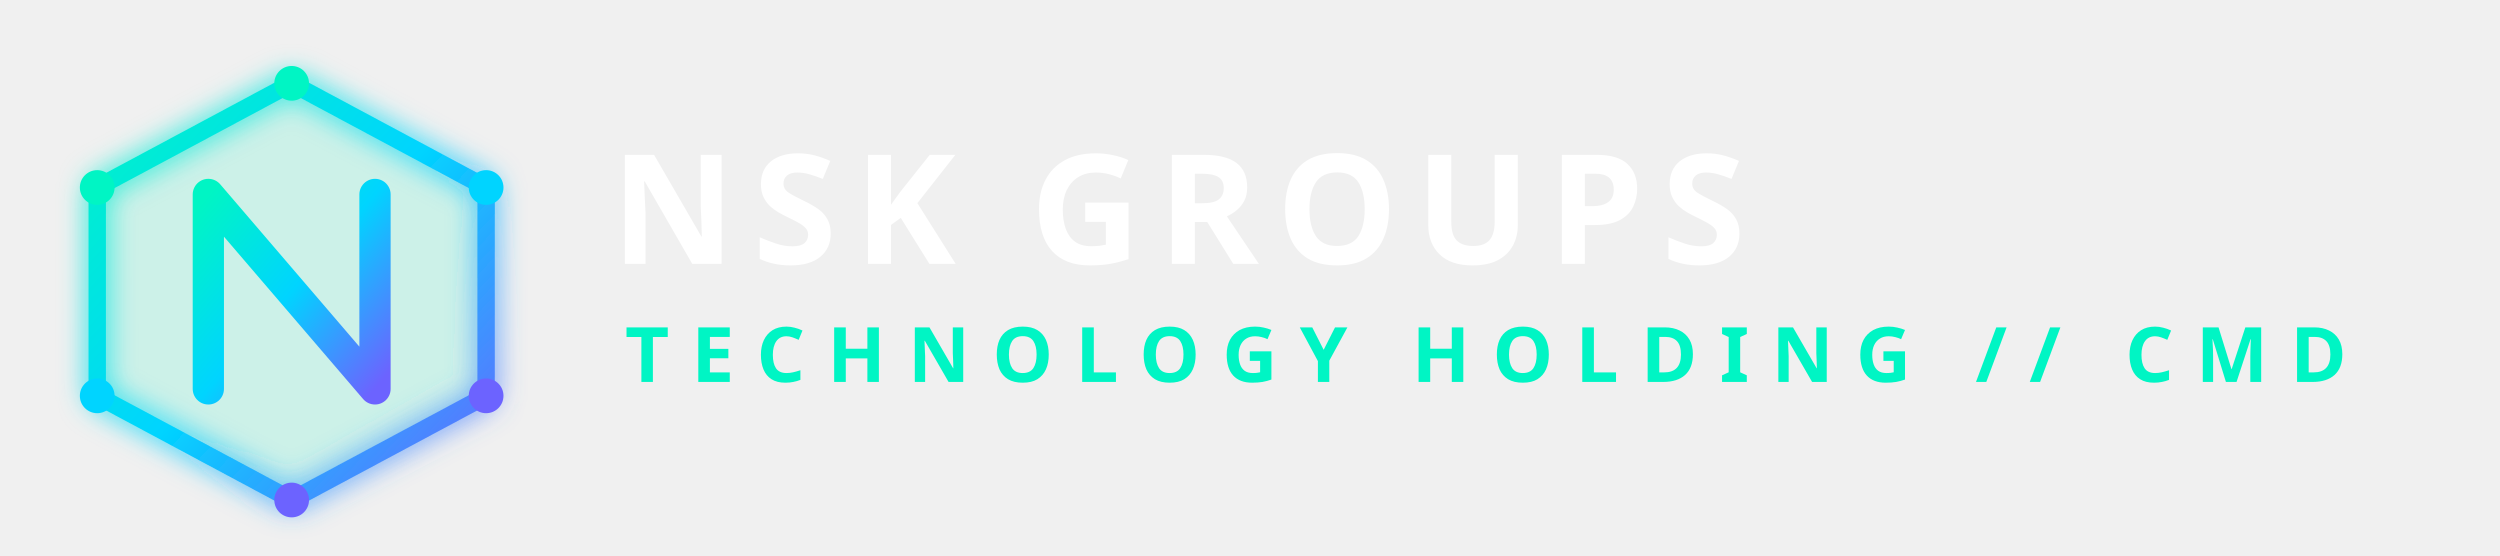
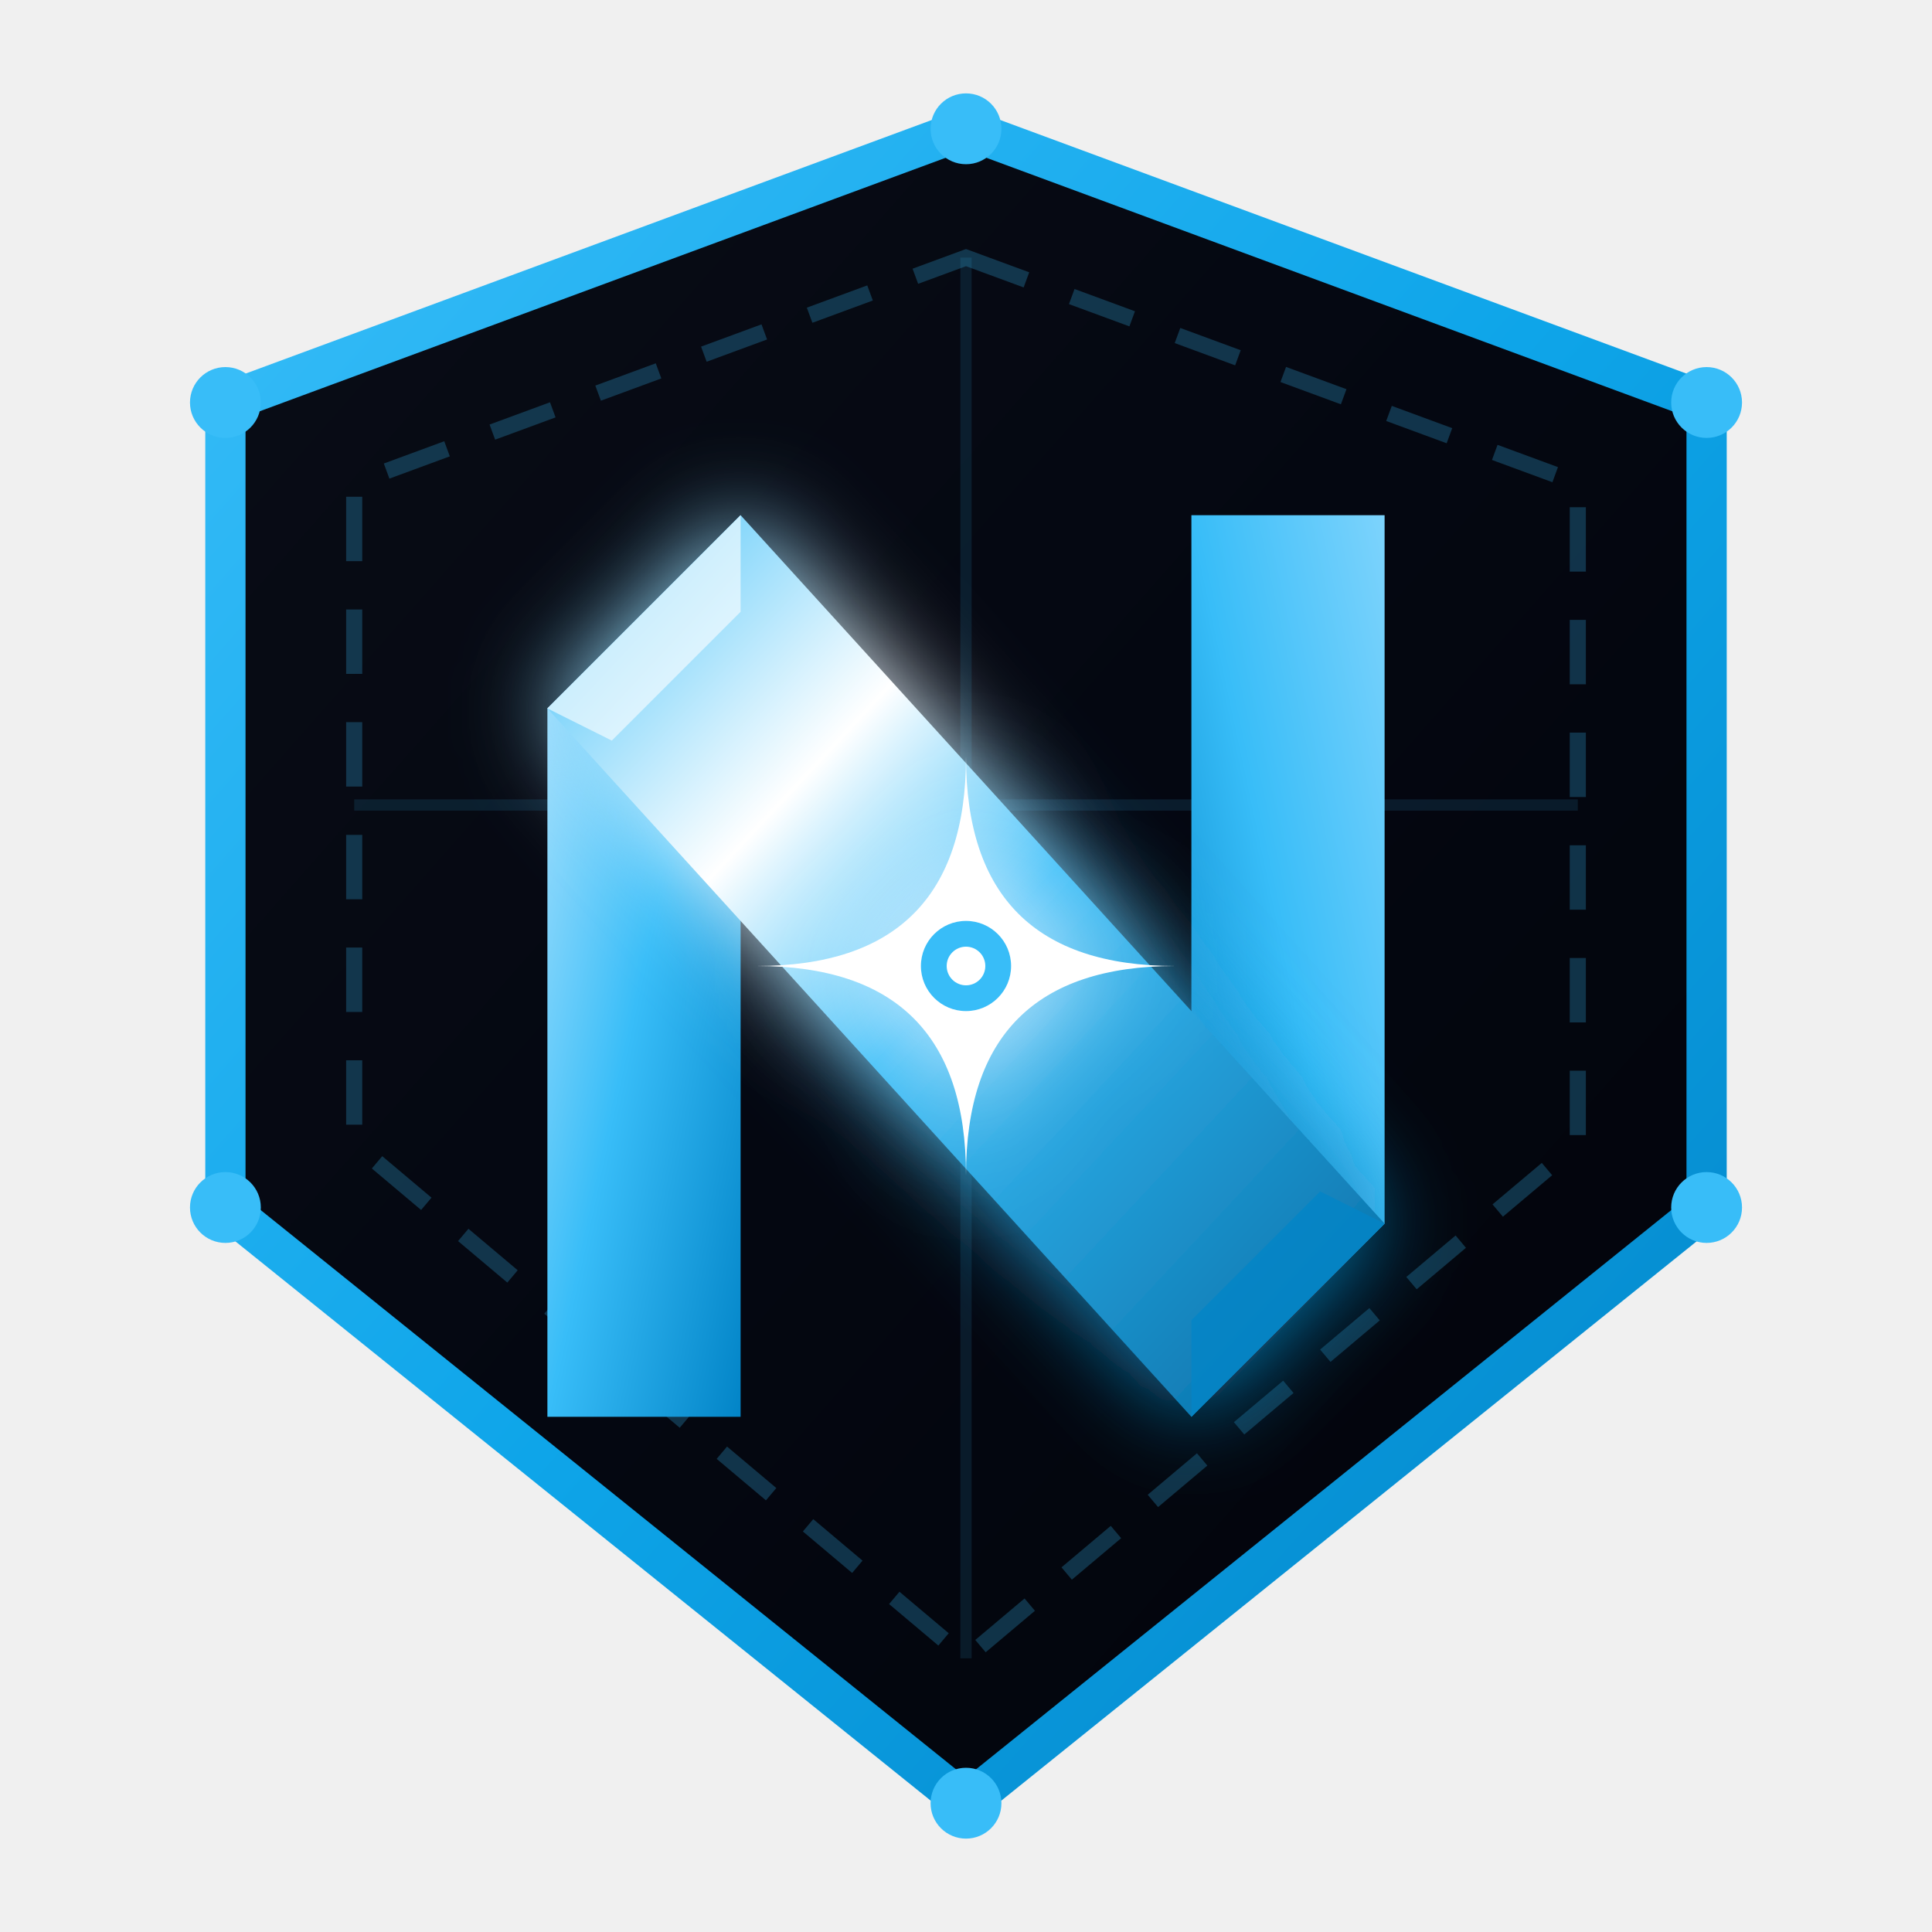
- <svg xmlns="http://www.w3.org/2000/svg" viewBox="0 0 360 80" width="360" height="80">
+ <svg xmlns="http://www.w3.org/2000/svg" viewBox="0 0 120 120" width="120" height="120" fill="none">
  <defs>
-     <linearGradient id="logoGlow" x1="0%" y1="0%" x2="100%" y2="100%">
-       <stop offset="0%" stop-color="#00f5c4" />
-       <stop offset="50%" stop-color="#00d4ff" />
-       <stop offset="100%" stop-color="#6c63ff" />
+     <linearGradient id="shieldBg" x1="0%" y1="0%" x2="100%" y2="100%">
+       <stop offset="0%" stop-color="#090d16" />
+       <stop offset="50%" stop-color="#040711" />
+       <stop offset="100%" stop-color="#02040a" />
    </linearGradient>
-     <filter id="logoFilter" x="-20%" y="-20%" width="140%" height="140%">
-       <feGaussianBlur stdDeviation="2" result="blur" />
+     <linearGradient id="shieldBorder" x1="0%" y1="0%" x2="100%" y2="100%">
+       <stop offset="0%" stop-color="#38bdf8" />
+       <stop offset="50%" stop-color="#0ea5e9" />
+       <stop offset="100%" stop-color="#0284c7" />
+     </linearGradient>
+     <linearGradient id="leftStem" x1="0%" y1="0%" x2="100%" y2="100%">
+       <stop offset="0%" stop-color="#bae6fd" />
+       <stop offset="50%" stop-color="#38bdf8" />
+       <stop offset="100%" stop-color="#0284c7" />
+     </linearGradient>
+     <linearGradient id="diagVector" x1="0%" y1="0%" x2="100%" y2="100%">
+       <stop offset="0%" stop-color="#38bdf8" />
+       <stop offset="30%" stop-color="#ffffff" />
+       <stop offset="50%" stop-color="#38bdf8" />
+       <stop offset="100%" stop-color="#0369a1" />
+     </linearGradient>
+     <linearGradient id="rightStem" x1="0%" y1="100%" x2="100%" y2="0%">
+       <stop offset="0%" stop-color="#0284c7" />
+       <stop offset="50%" stop-color="#38bdf8" />
+       <stop offset="100%" stop-color="#7dd3fc" />
+     </linearGradient>
+     <filter id="cyberGlow" x="-20%" y="-20%" width="140%" height="140%">
+       <feGaussianBlur stdDeviation="3" result="blur" />
      <feMerge>
        <feMergeNode in="blur" />
        <feMergeNode in="SourceGraphic" />
      </feMerge>
    </filter>
+     <filter id="intenseSpark" x="-50%" y="-50%" width="200%" height="200%">
+       <feGaussianBlur stdDeviation="3.5" result="glow" />
+       <feMerge>
+         <feMergeNode in="glow" />
+         <feMergeNode in="SourceGraphic" />
+       </feMerge>
+     </filter>
  </defs>
-   <g transform="translate(10, 8)">
-     <polygon points="32,4 60,19 60,49 32,64 4,49 4,19" fill="rgba(0, 245, 196, 0.08)" stroke="url(#logoGlow)" stroke-width="2.5" stroke-linejoin="round" filter="url(#logoFilter)" />
-     <path d="M20,48 L20,20 L44,48 L44,20" fill="none" stroke="url(#logoGlow)" stroke-width="4.5" stroke-linecap="round" stroke-linejoin="round" />
-     <circle cx="32" cy="4" r="2.5" fill="#00f5c4" />
-     <circle cx="60" cy="19" r="2.5" fill="#00d4ff" />
-     <circle cx="60" cy="49" r="2.5" fill="#6c63ff" />
-     <circle cx="32" cy="64" r="2.5" fill="#6c63ff" />
-     <circle cx="4" cy="49" r="2.5" fill="#00d4ff" />
-     <circle cx="4" cy="19" r="2.5" fill="#00f5c4" />
+   <polygon points="60,8 106,25 106,75 60,112 14,75 14,25" fill="url(#shieldBg)" stroke="url(#shieldBorder)" stroke-width="2.5" stroke-linejoin="round" />
+   <polygon points="60,16 98,30 98,71 60,103 22,71 22,30" fill="none" stroke="#38bdf8" stroke-width="1" stroke-opacity="0.25" stroke-dasharray="4 3" />
+   <line x1="60" y1="16" x2="60" y2="103" stroke="#38bdf8" stroke-width="0.7" stroke-opacity="0.12" />
+   <line x1="22" y1="50" x2="98" y2="50" stroke="#38bdf8" stroke-width="0.7" stroke-opacity="0.12" />
+   <polygon points="34,44 46,32 46,88 34,88" fill="url(#leftStem)" />
+   <polygon points="74,32 86,32 86,76 74,88" fill="url(#rightStem)" />
+   <polygon points="34,44 46,32 86,76 74,88" fill="url(#diagVector)" filter="url(#cyberGlow)" />
+   <polygon points="34,44 46,32 46,38 38,46" fill="#ffffff" opacity="0.6" />
+   <polygon points="86,76 74,88 74,82 82,74" fill="#0284c7" opacity="0.8" />
+   <g transform="translate(60, 60)" filter="url(#intenseSpark)">
+     <path d="M 0,-13 Q 0,0 13,0 Q 0,0 0,13 Q 0,0 -13,0 Q 0,0 0,-13 Z" fill="#ffffff" />
+     <circle cx="0" cy="0" r="2.8" fill="#38bdf8" />
+     <circle cx="0" cy="0" r="1.2" fill="#ffffff" />
  </g>
-   <text x="88" y="38" font-family="'Orbitron', sans-serif" font-size="22" font-weight="900" fill="#ffffff" letter-spacing="2.5">
-     NSK GROUPS
-   </text>
-   <text x="90" y="55" font-family="'Rajdhani', sans-serif" font-size="11" font-weight="700" fill="#00f5c4" letter-spacing="3.2">
-     TECHNOLOGY HOLDING // CMD
-   </text>
+   <circle cx="60" cy="8" r="2.2" fill="#38bdf8" />
+   <circle cx="106" cy="25" r="2.2" fill="#38bdf8" />
+   <circle cx="106" cy="75" r="2.2" fill="#38bdf8" />
+   <circle cx="60" cy="112" r="2.2" fill="#38bdf8" />
+   <circle cx="14" cy="75" r="2.2" fill="#38bdf8" />
+   <circle cx="14" cy="25" r="2.2" fill="#38bdf8" />
</svg>
